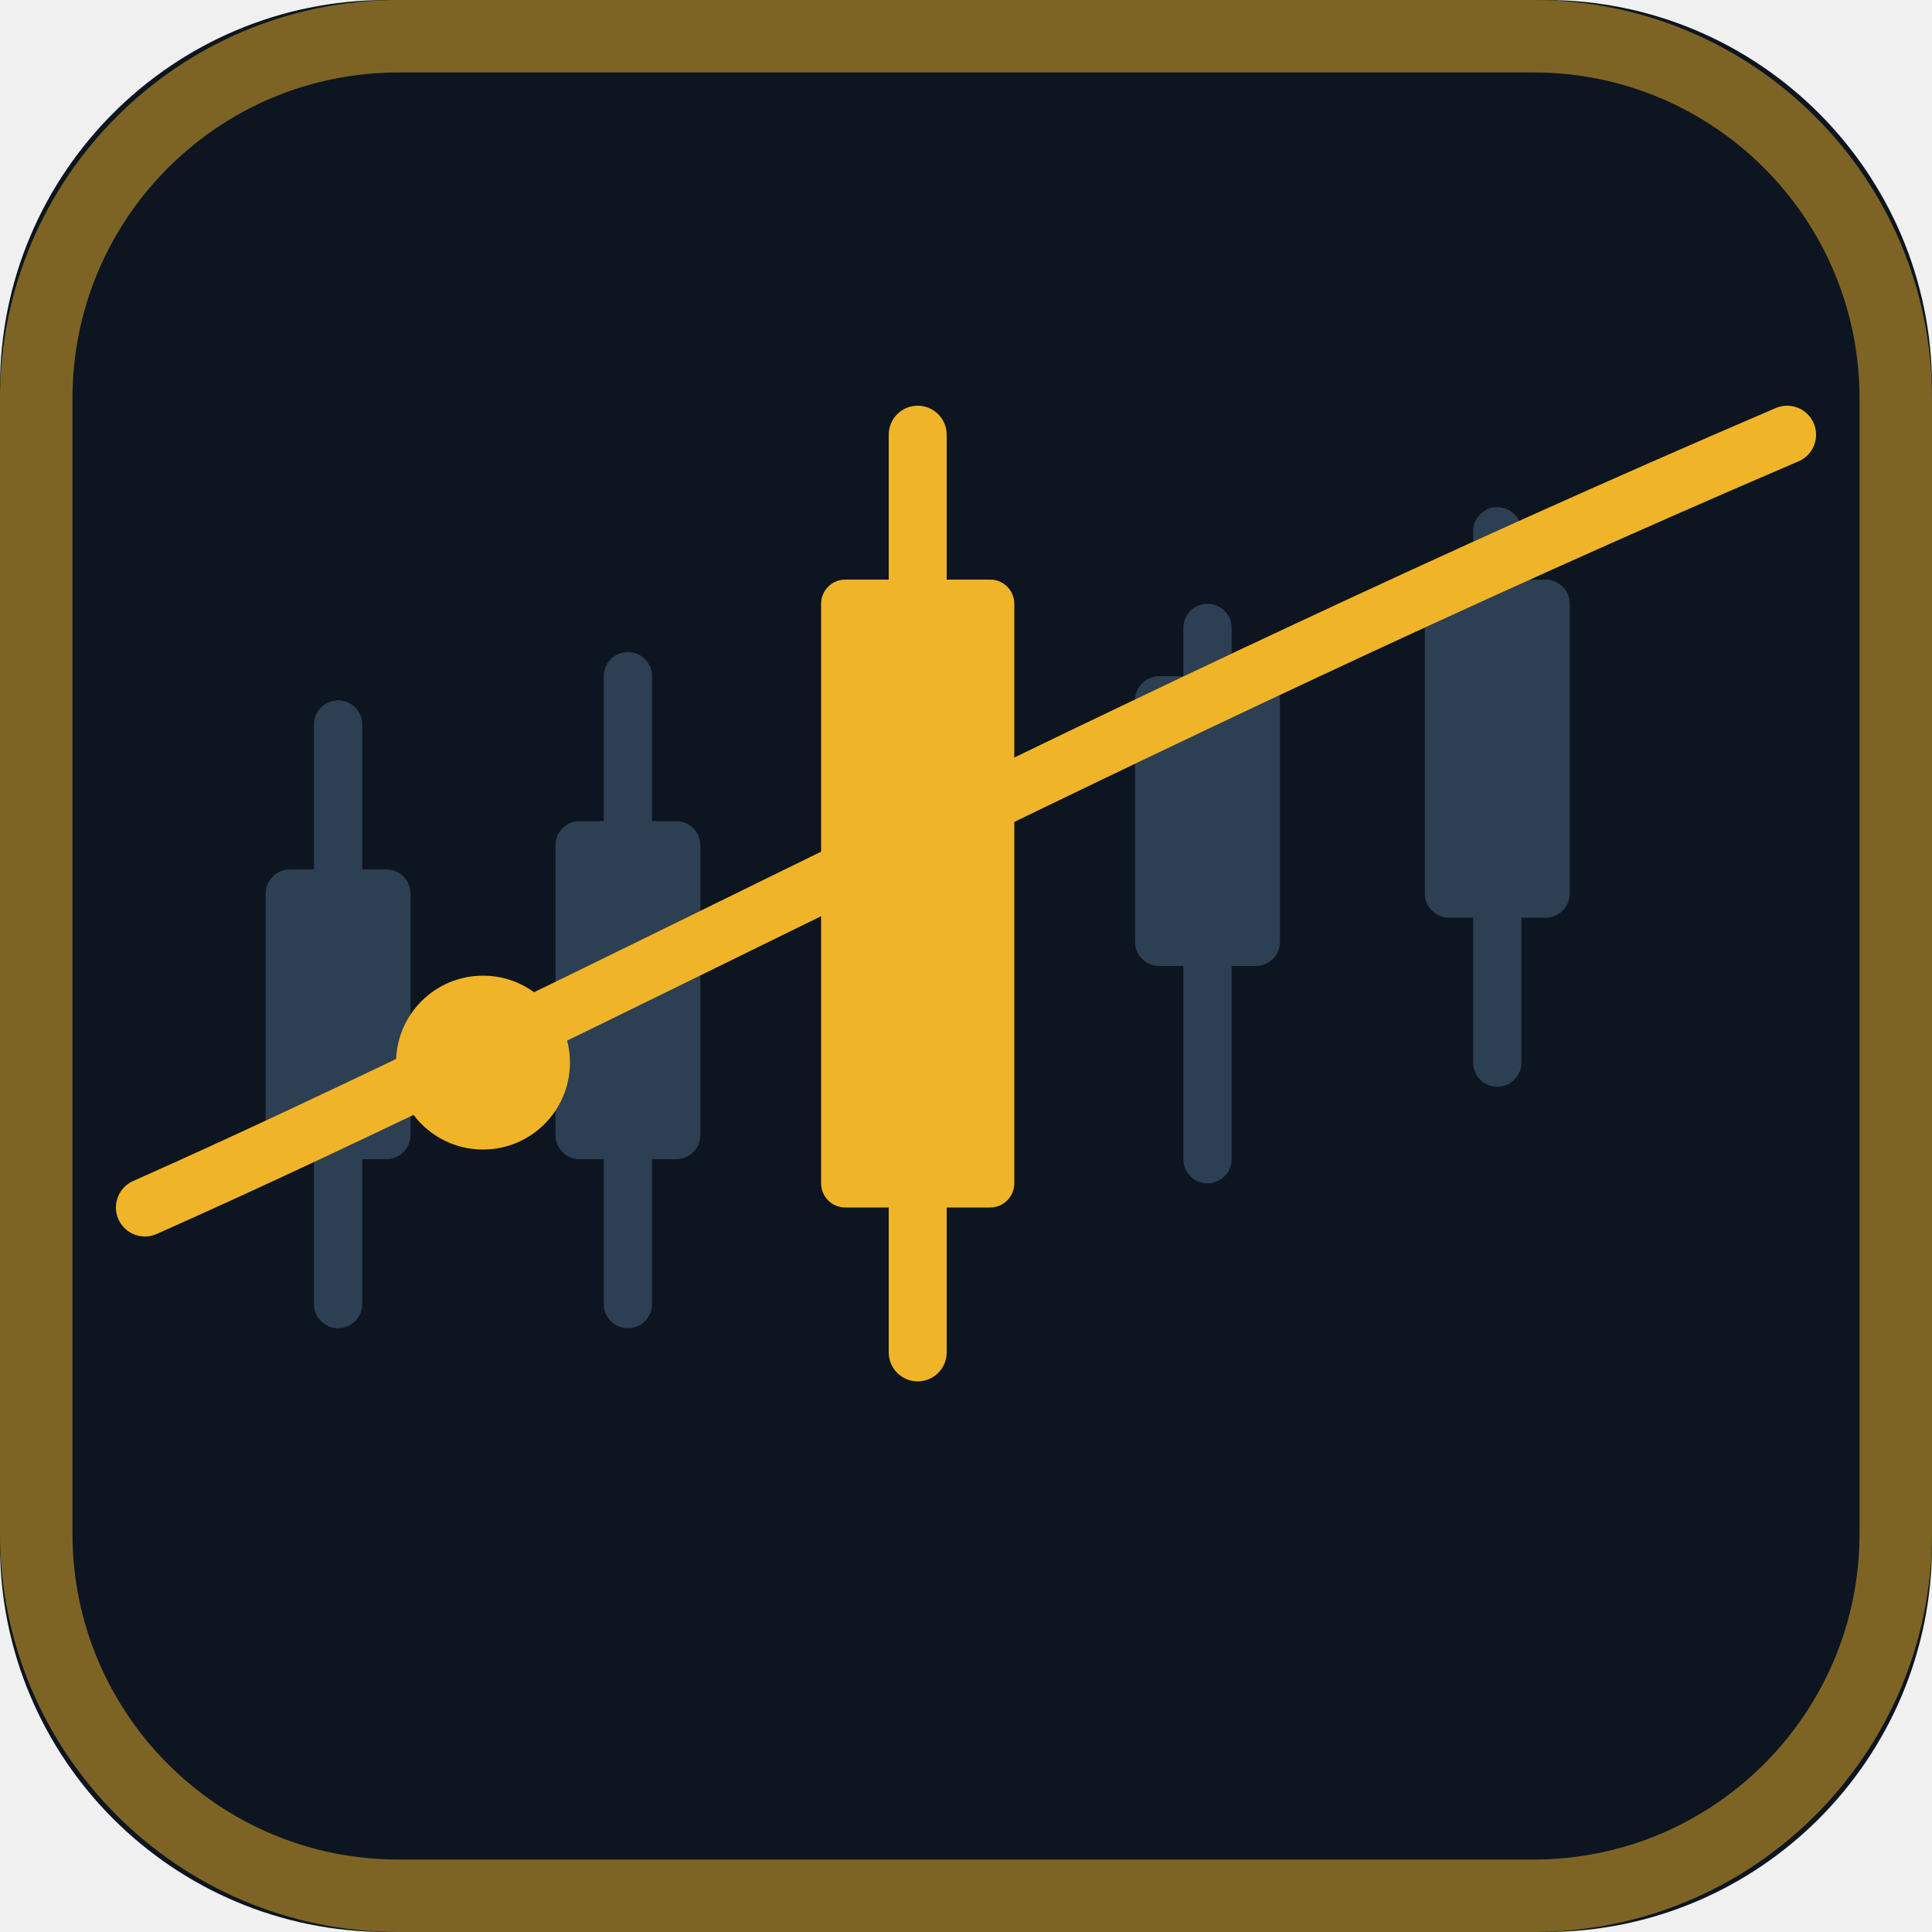
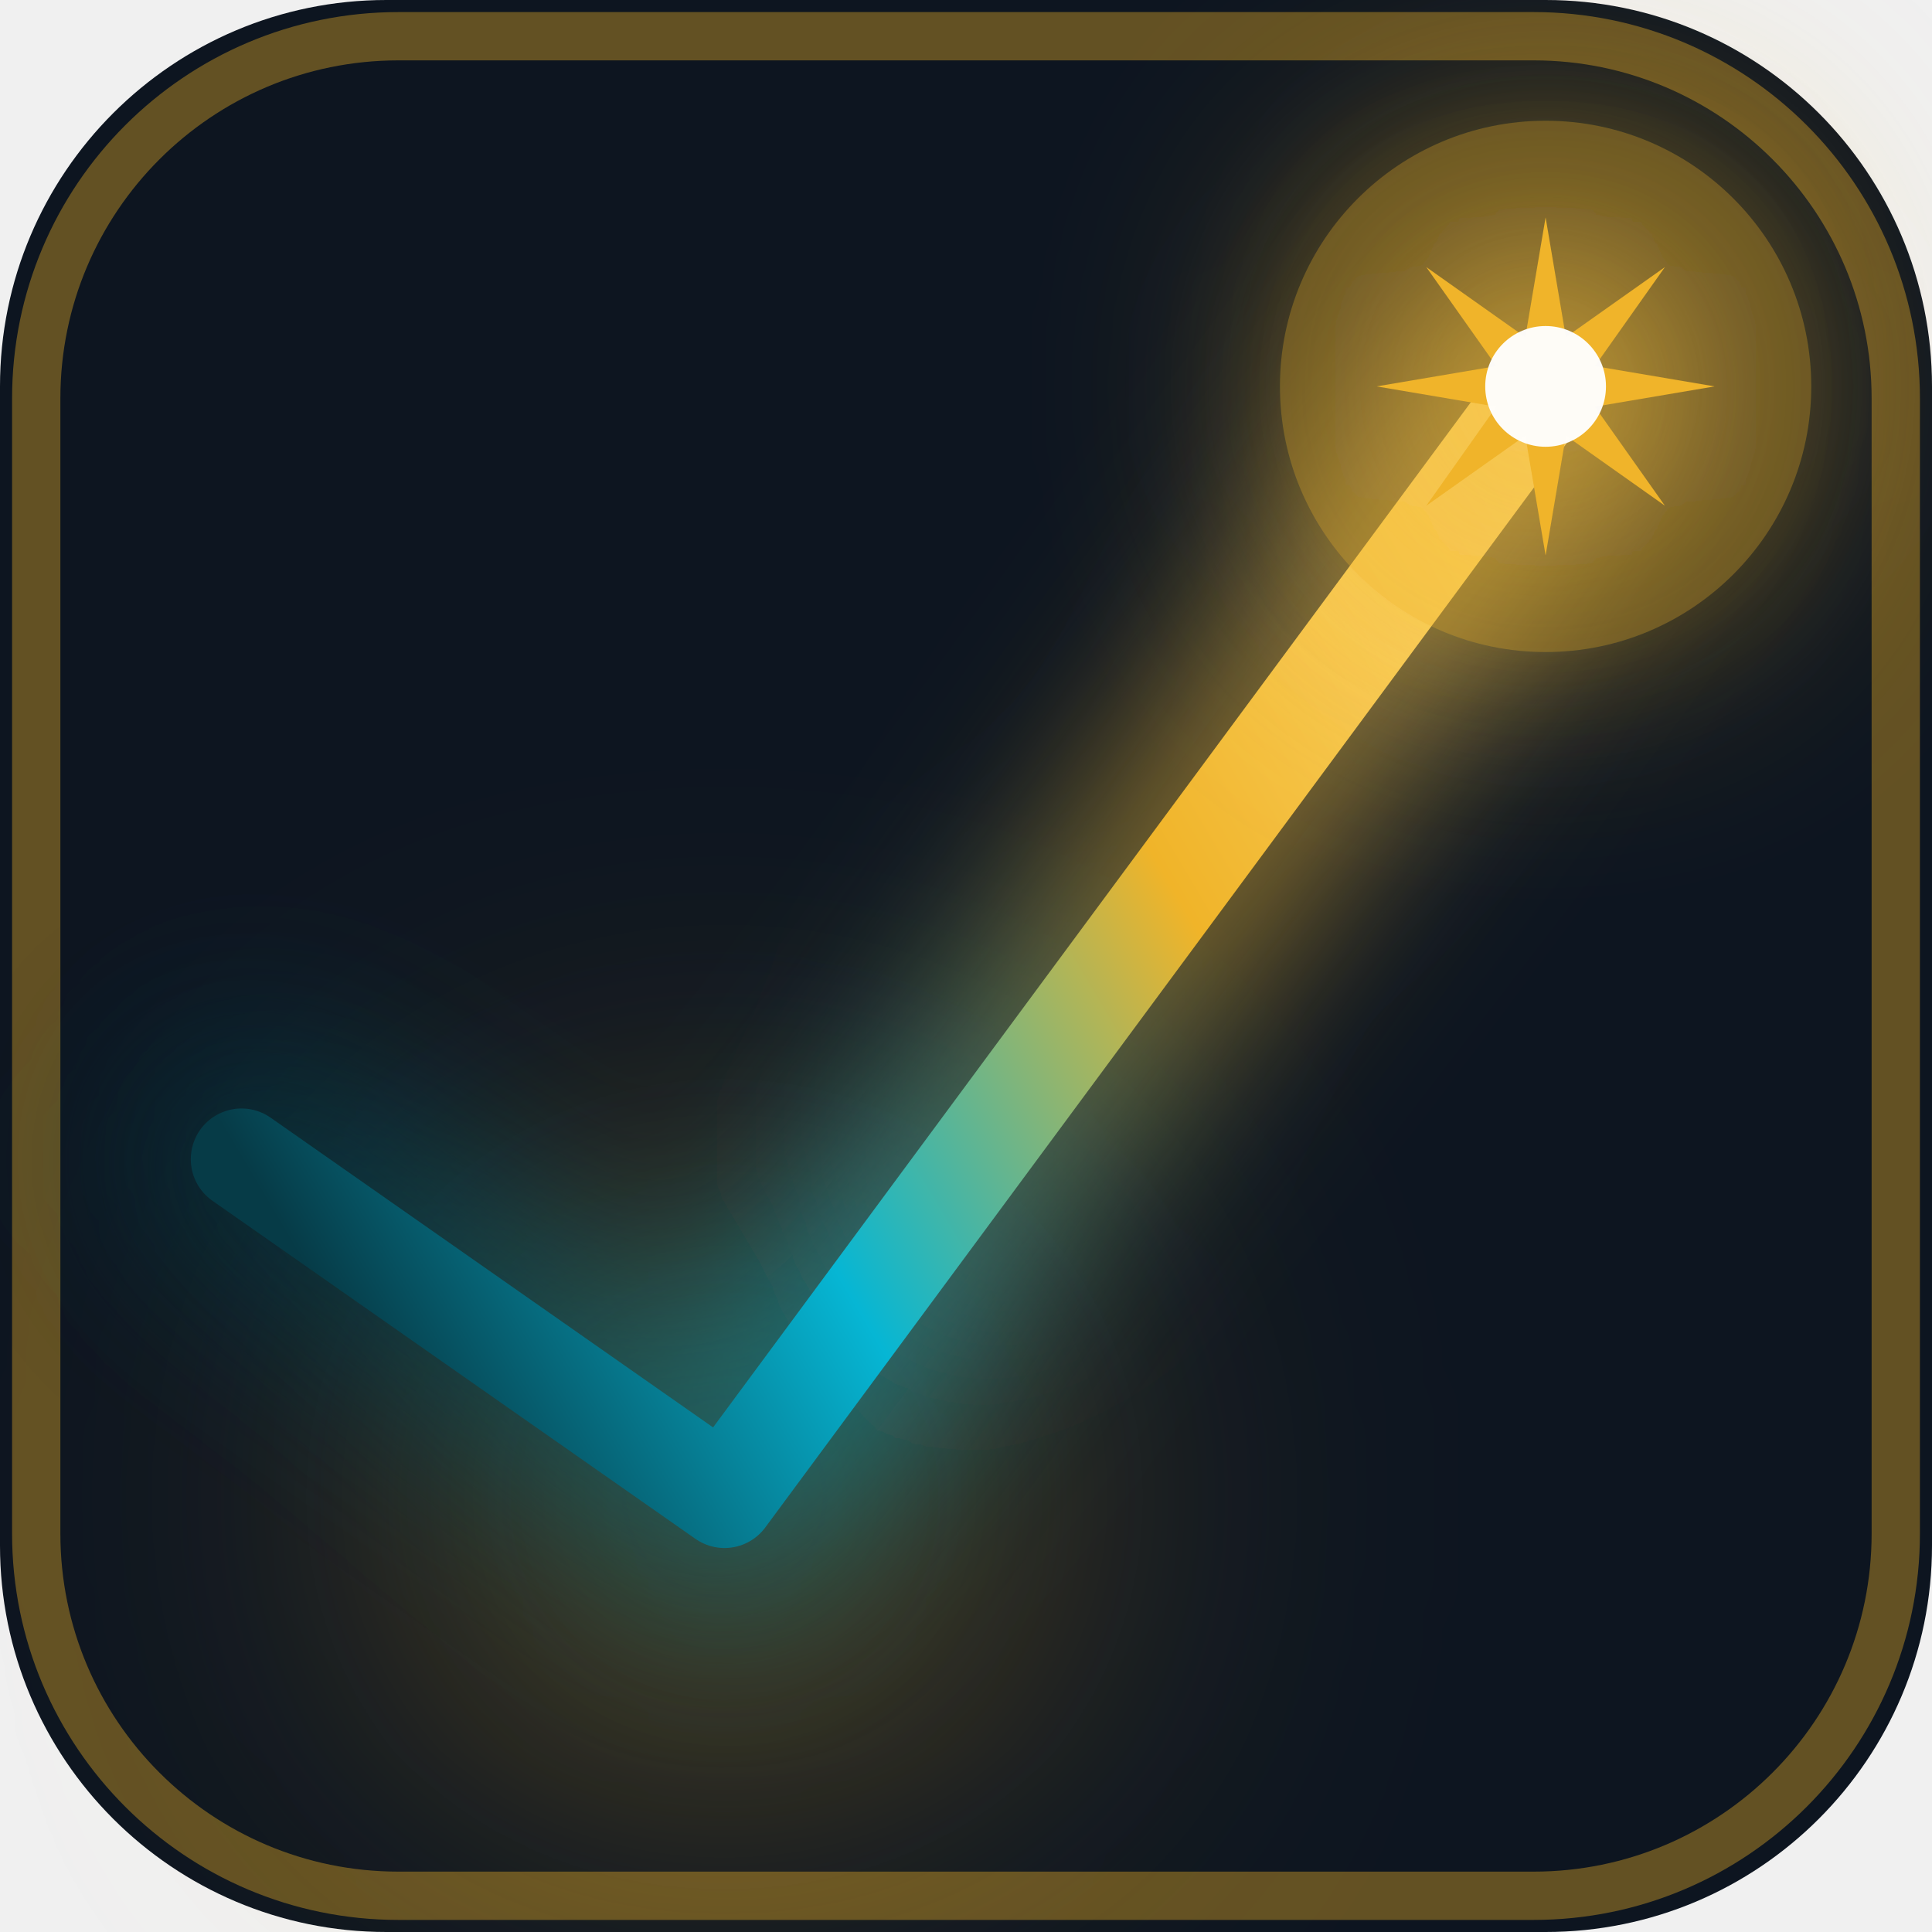
<svg xmlns="http://www.w3.org/2000/svg" width="32" height="32" viewBox="0 0 40 40" fill="none">
+   <defs>
+     <linearGradient id="g" x1="5" y1="24" x2="32" y2="8" gradientUnits="userSpaceOnUse">
+       <stop offset="0%" stop-color="#063B47" />
+       <stop offset="30%" stop-color="#06B6D4" />
+       <stop offset="62%" stop-color="#F0B429" />
+       <stop offset="100%" stop-color="#FFE082" />
+     </linearGradient>
+     <filter id="lg" x="-120%" y="-120%" width="340%" height="340%">
+       <feGaussianBlur in="SourceGraphic" stdDeviation="1.8" />
+     </filter>
+     <filter id="sg" x="-200%" y="-200%" width="500%" height="500%">
+       <feGaussianBlur in="SourceGraphic" stdDeviation="2.5" result="b" />
+       <feMerge>
+         <feMergeNode in="b" />
+         <feMergeNode in="SourceGraphic" />
+       </feMerge>
+     </filter>
+     <filter id="pg" x="-350%" y="-350%" width="800%" height="800%">
+       <feGaussianBlur in="SourceGraphic" stdDeviation="4" />
+     </filter>
+   </defs>
  <rect width="40" height="40" rx="8" fill="#0D1520" />
-   <rect x="0.75" y="0.75" width="38.5" height="38.5" rx="7.5" stroke="#F0B429" stroke-width="1.5" stroke-opacity="0.5" />
-   <line x1="7" y1="15" x2="7" y2="27" stroke="#2D3F52" stroke-width="1" stroke-linecap="round" />
-   <rect x="5.5" y="18" width="3" height="6" rx="0.5" fill="#2D3F52" />
-   <line x1="13" y1="14" x2="13" y2="27" stroke="#2D3F52" stroke-width="1" stroke-linecap="round" />
-   <rect x="11.5" y="17" width="3" height="7" rx="0.5" fill="#2D3F52" />
-   <line x1="19" y1="9" x2="19" y2="12" stroke="#F0B429" stroke-width="1.2" stroke-linecap="round" />
-   <rect x="17" y="12" width="4" height="13" rx="0.5" fill="#F0B429" />
-   <line x1="19" y1="25" x2="19" y2="28" stroke="#F0B429" stroke-width="1.2" stroke-linecap="round" />
-   <line x1="25" y1="13" x2="25" y2="24" stroke="#2D3F52" stroke-width="1" stroke-linecap="round" />
-   <rect x="23.5" y="14" width="3" height="6" rx="0.5" fill="#2D3F52" />
-   <line x1="31" y1="11" x2="31" y2="22" stroke="#2D3F52" stroke-width="1" stroke-linecap="round" />
-   <rect x="29.5" y="12" width="3" height="7" rx="0.5" fill="#2D3F52" />
-   <path d="M 3,25 C 12,21 23,15 37,9" stroke="#F0B429" stroke-width="1.2" fill="none" stroke-linecap="round" />
-   <circle cx="10" cy="22" r="1.8" fill="#F0B429" />
+   <rect x="0.75" y="0.75" width="38.5" height="38.5" rx="7.5" stroke="#F0B429" stroke-width="1" stroke-opacity="0.38" fill="none" />
+   <circle cx="15" cy="31" r="7" fill="#F0B429" filter="url(#pg)" opacity="0.28" />
+   <polyline points="5,24 15,31 32,8" stroke="url(#g)" stroke-width="5" stroke-linecap="round" stroke-linejoin="round" fill="none" filter="url(#lg)" opacity="0.5" />
+   <polyline points="5,24 15,31 32,8" stroke="url(#g)" stroke-width="2.1" stroke-linecap="round" stroke-linejoin="round" fill="none" />
+   <circle cx="32" cy="8" r="5.5" fill="#F0B429" filter="url(#sg)" opacity="0.4" />
+   <path d="M32,4.5 L32.42,6.98 L34.47,5.53 L33.02,7.58 L35.5,8 L33.02,8.42 L34.47,10.47 L32.42,9.02 L32,11.5 L31.58,9.02 L29.53,10.47 L30.98,8.42 L28.5,8 L30.98,7.58 L29.53,5.53 L31.58,6.98 Z" fill="#F0B429" filter="url(#sg)" />
+   <circle cx="32" cy="8" r="1.25" fill="white" opacity="0.96" />
</svg>
